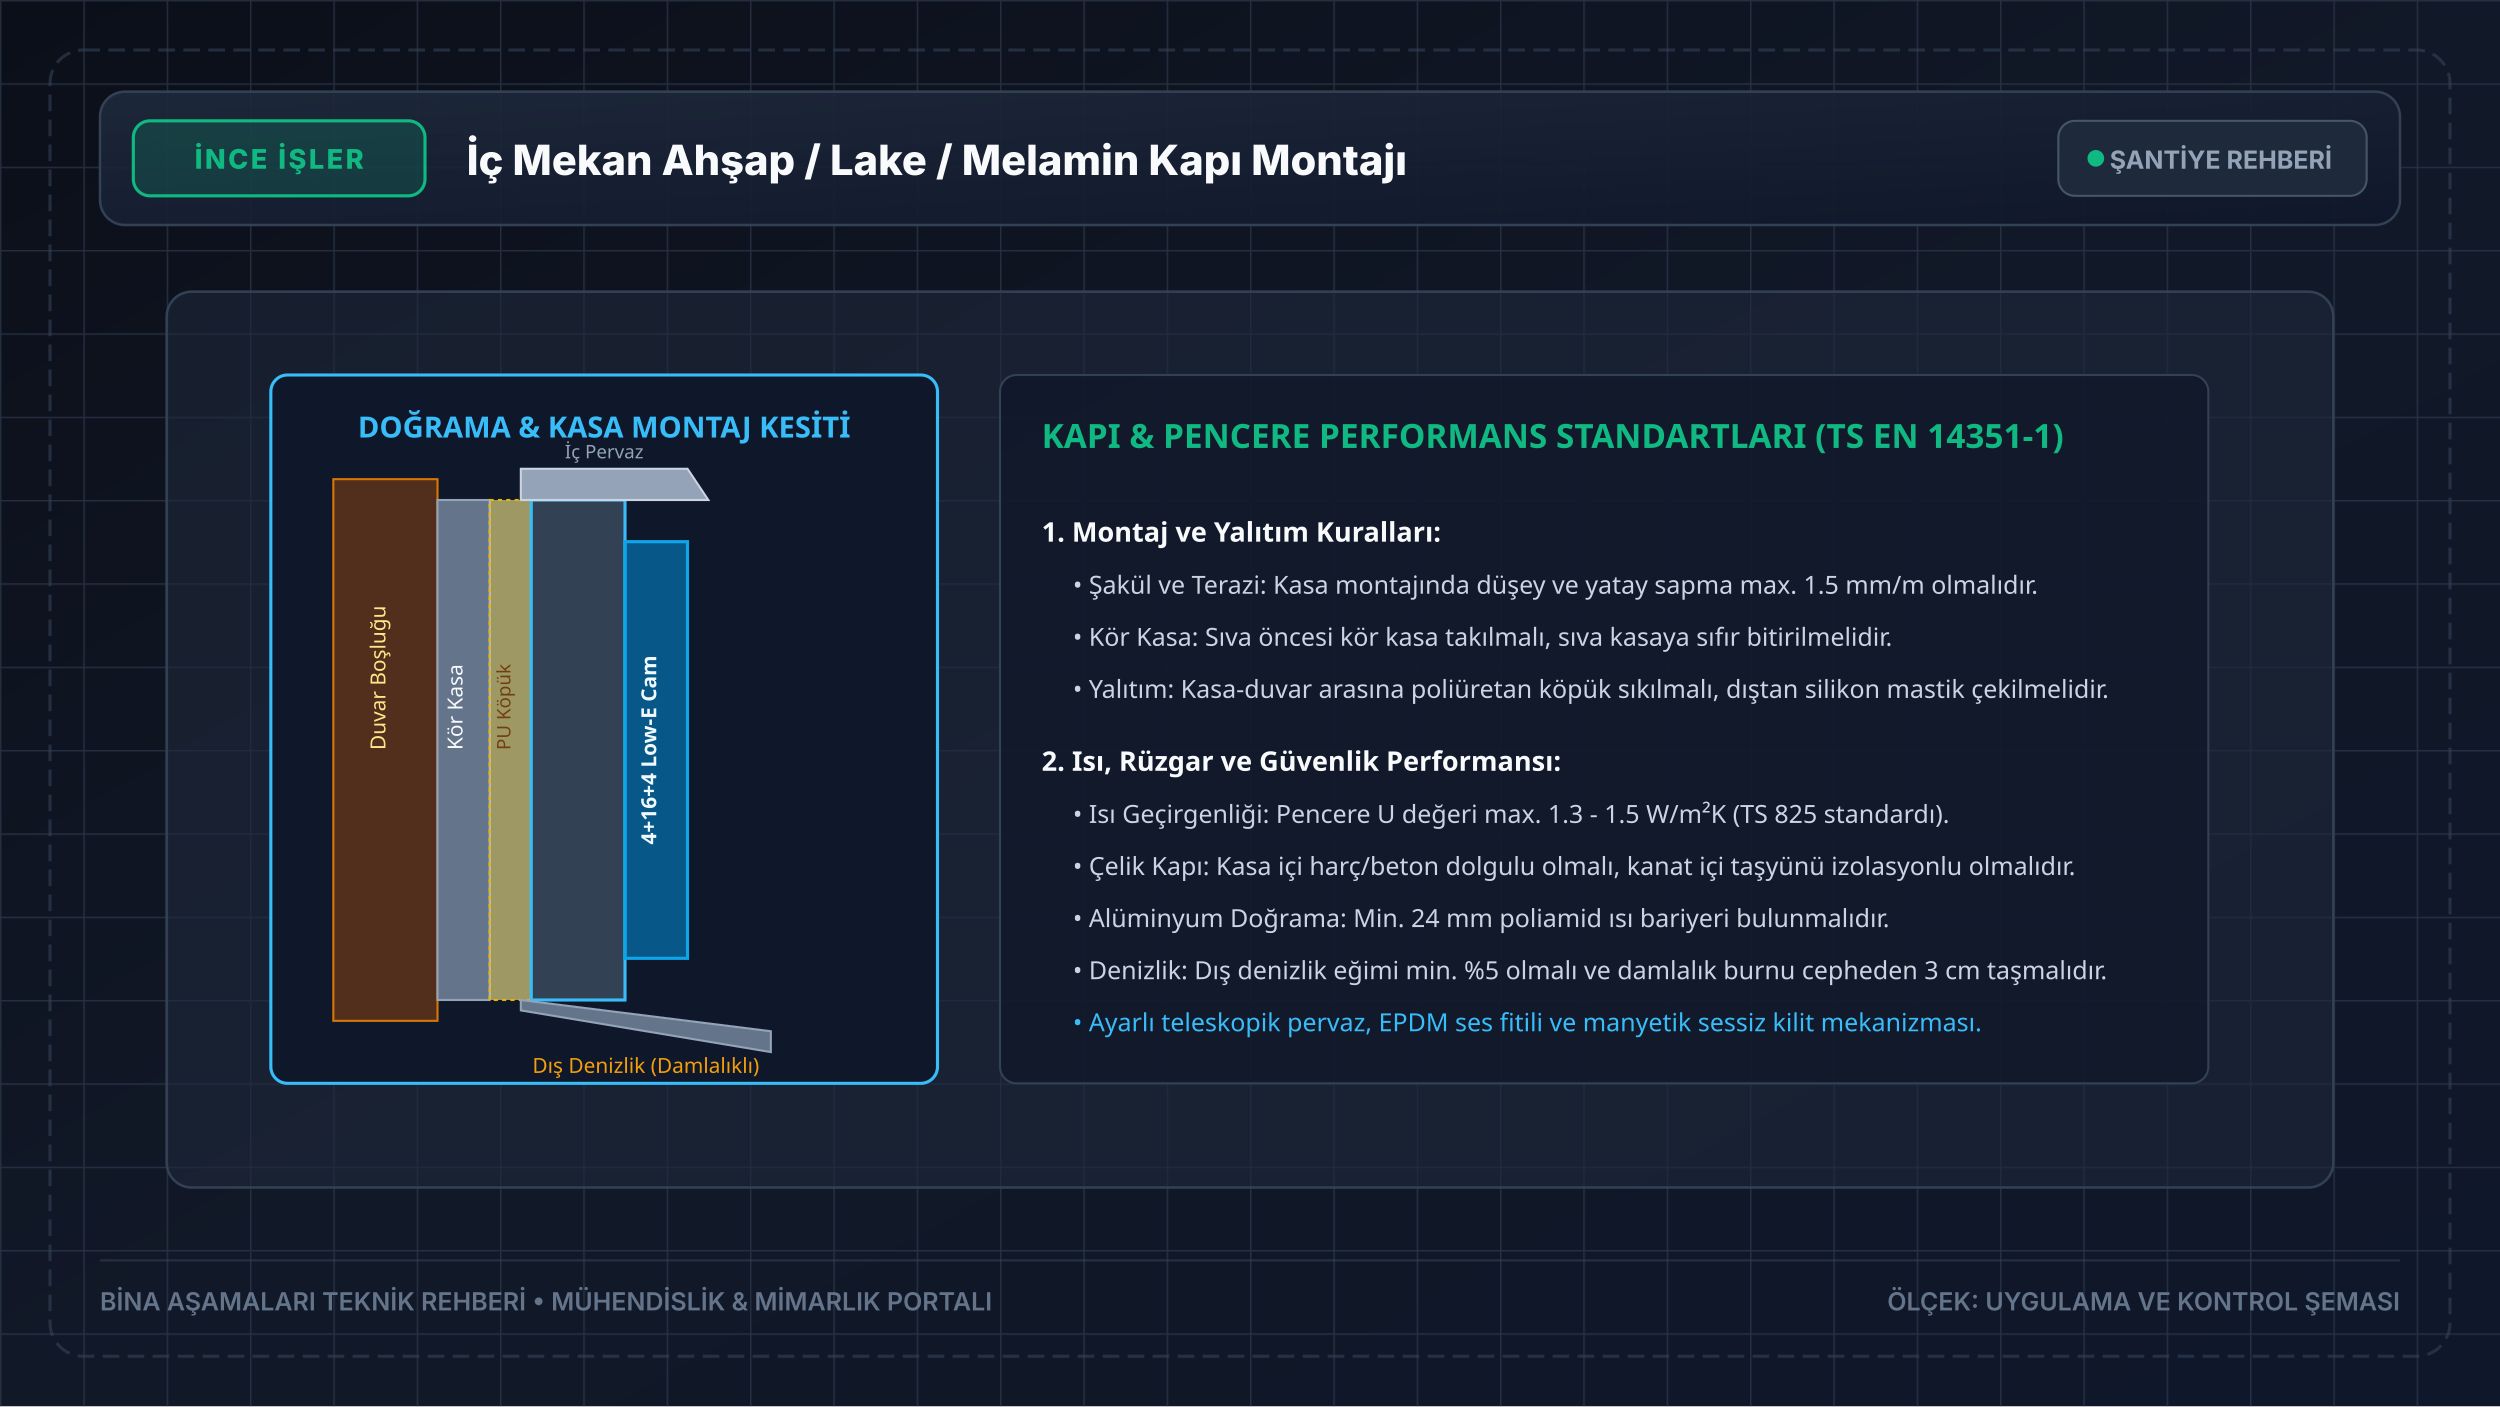
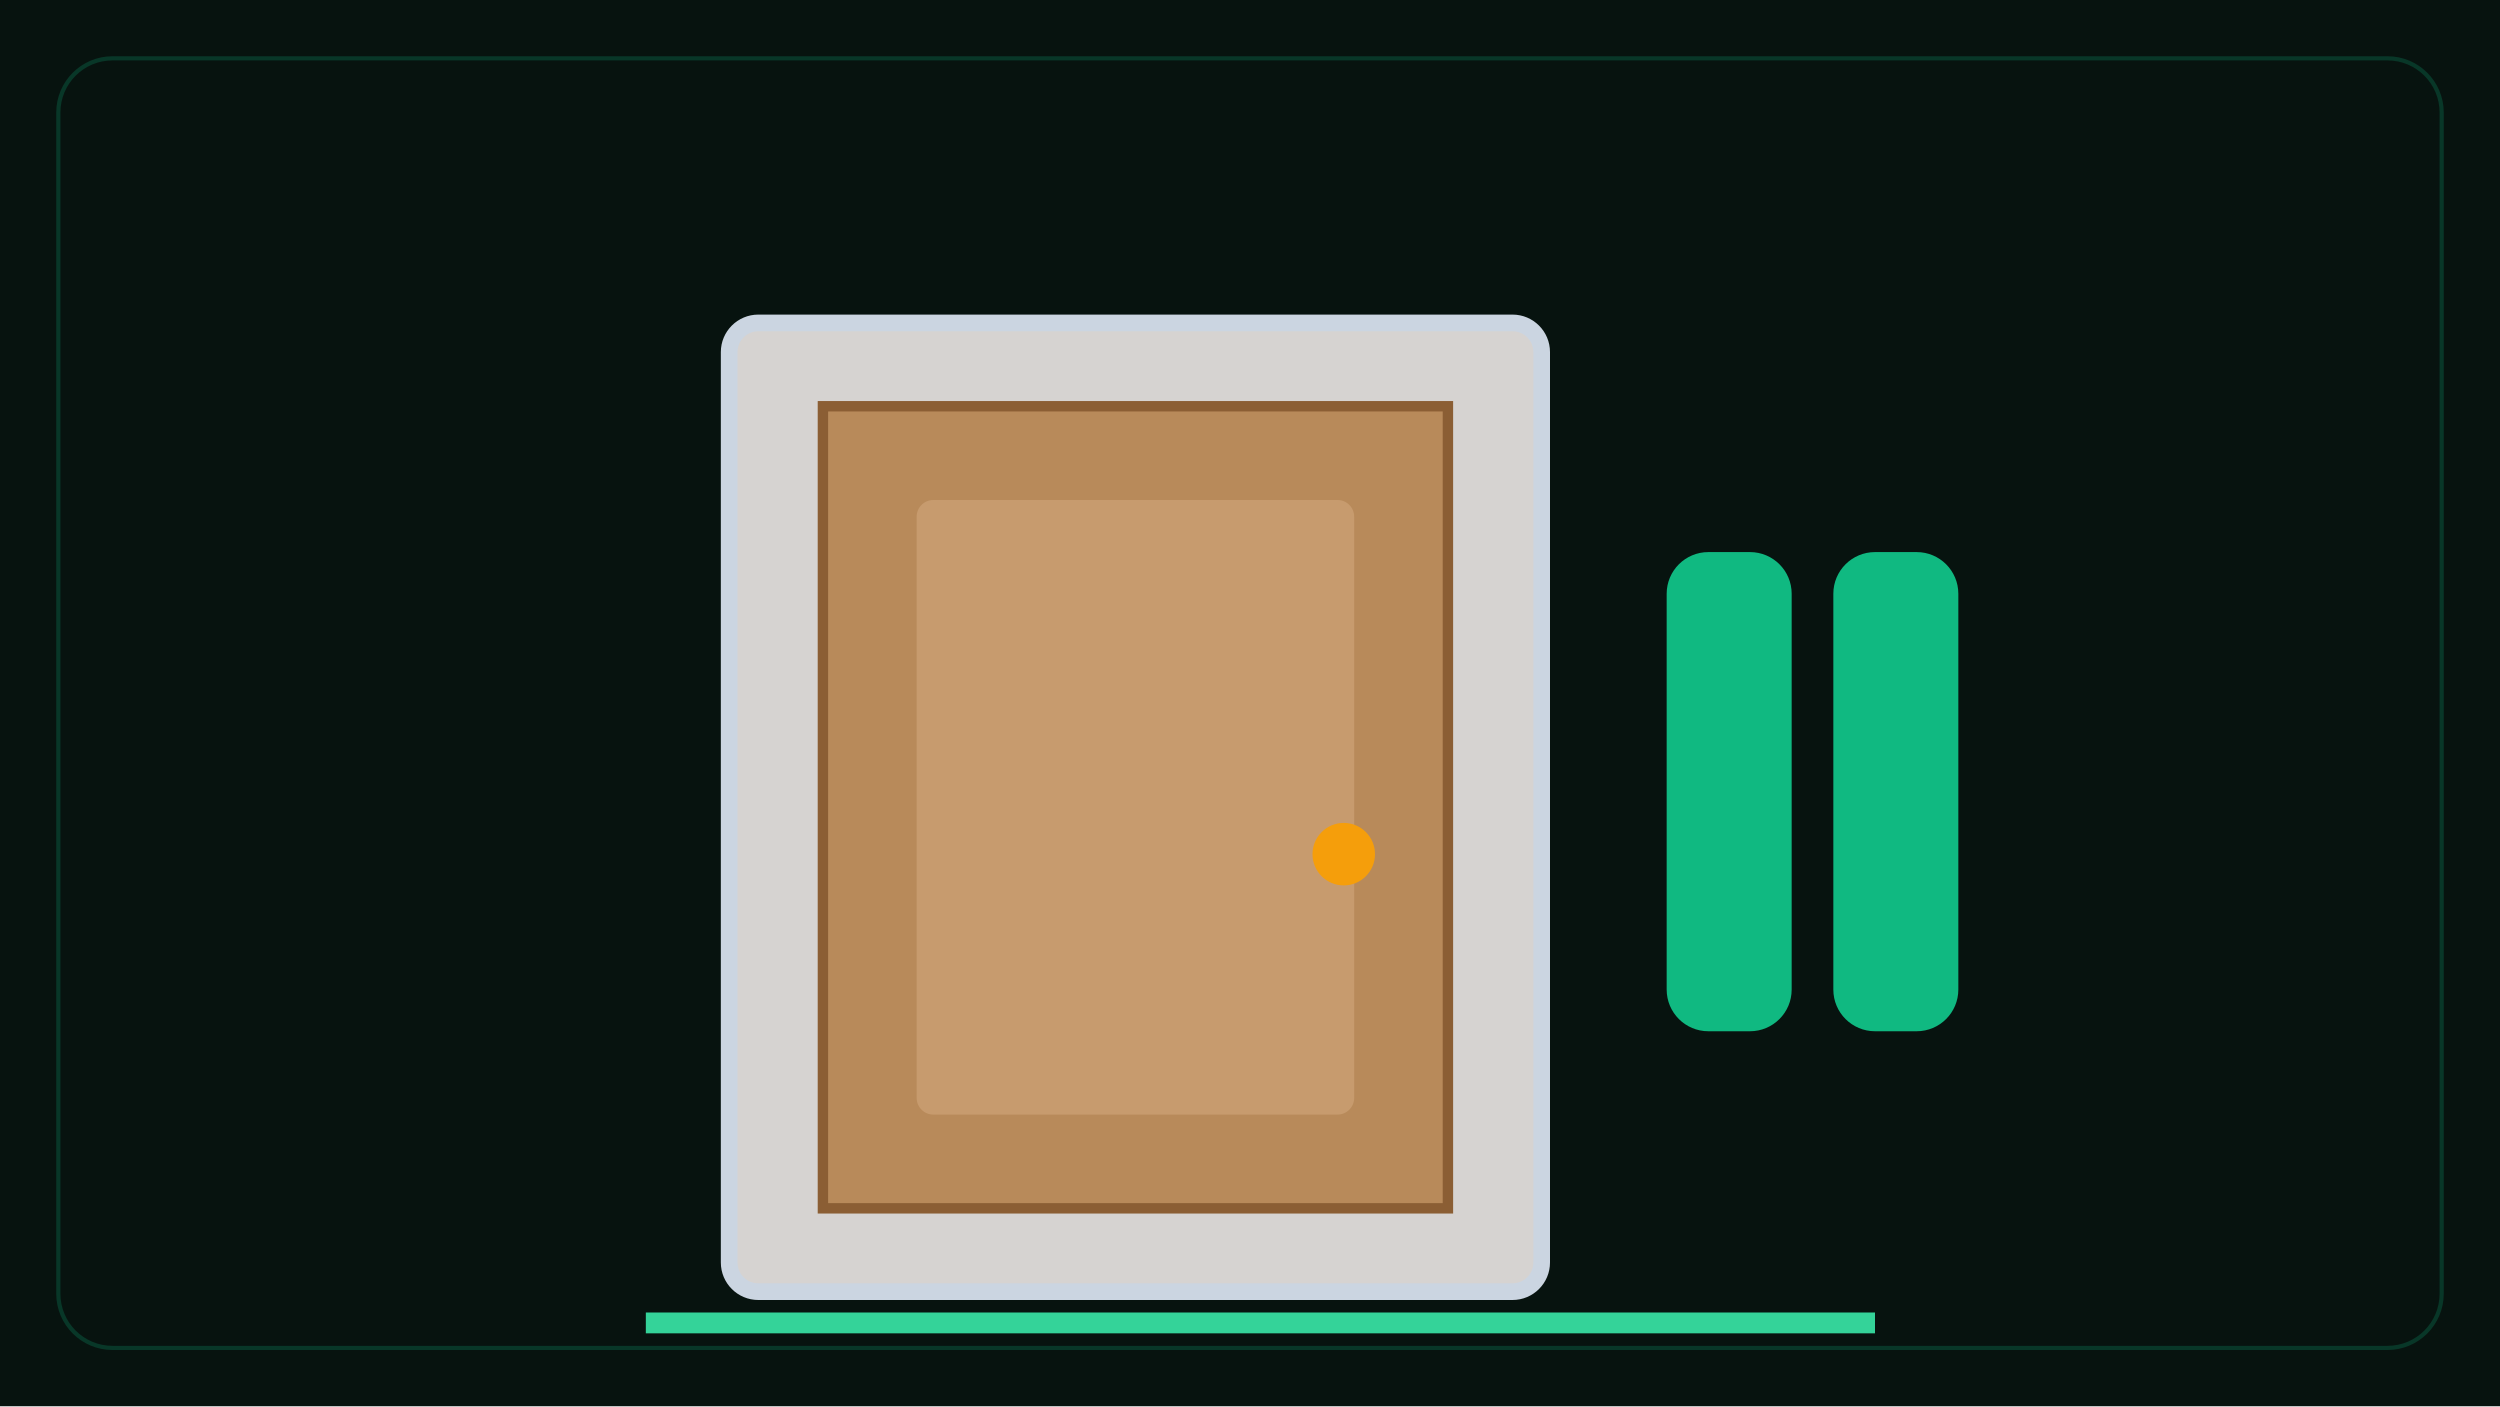
- <svg xmlns="http://www.w3.org/2000/svg" viewBox="0 0 1200 675" width="1200" height="675" fill="none">
-   <defs>
-     <linearGradient id="bgGrad" x1="0%" y1="0%" x2="100%" y2="100%">
-       <stop offset="0%" stop-color="#0b0f19" />
-       <stop offset="50%" stop-color="#111827" />
-       <stop offset="100%" stop-color="#0f172a" />
-     </linearGradient>
-     <linearGradient id="panelGrad" x1="0%" y1="0%" x2="100%" y2="100%">
-       <stop offset="0%" stop-color="#1e293b" stop-opacity="0.9" />
-       <stop offset="100%" stop-color="#0f172a" stop-opacity="0.95" />
-     </linearGradient>
-     <pattern id="blueprintGrid" width="40" height="40" patternUnits="userSpaceOnUse">
-       <path d="M 40 0 L 0 0 0 40" fill="none" stroke="#334155" stroke-width="0.75" stroke-opacity="0.3" />
-       <path d="M 200 0 L 0 0 0 200" fill="none" stroke="#334155" stroke-width="1.5" stroke-opacity="0.5" />
-     </pattern>
-   </defs>
-   <rect width="1200" height="675" fill="url(#bgGrad)" />
-   <rect width="1200" height="675" fill="url(#blueprintGrid)" />
-   <rect x="24" y="24" width="1152" height="627" rx="16" fill="none" stroke="#334155" stroke-width="1.5" stroke-dasharray="8 4" opacity="0.6" />
-   <g transform="translate(48, 44)">
-     <rect x="0" y="0" width="1104" height="64" rx="12" fill="url(#panelGrad)" stroke="#334155" stroke-width="1.2" />
-     <rect x="16" y="14" width="140" height="36" rx="8" fill="#10b981" fill-opacity="0.18" stroke="#10b981" stroke-width="1.5" />
-     <text x="86" y="37" fill="#10b981" font-family="system-ui, -apple-system, sans-serif" font-size="13" font-weight="800" text-anchor="middle" letter-spacing="1.2">İNCE İŞLER</text>
-     <text x="176" y="40" fill="#f8fafc" font-family="system-ui, -apple-system, sans-serif" font-size="20" font-weight="800">İç Mekan Ahşap / Lake / Melamin Kapı Montajı</text>
-     <rect x="940" y="14" width="148" height="36" rx="8" fill="#1e293b" stroke="#475569" stroke-width="1" />
-     <circle cx="958" cy="32" r="4" fill="#10b981" />
-     <text x="1018" y="37" fill="#94a3b8" font-family="system-ui, -apple-system, sans-serif" font-size="12" font-weight="700" text-anchor="middle">ŞANTİYE REHBERİ</text>
-   </g>
-   <g transform="translate(80, 140)">
-     <rect x="0" y="0" width="1040" height="430" rx="12" fill="#1e293b" fill-opacity="0.6" stroke="#334155" stroke-width="1.2" />
-     <g transform="translate(50, 40)">
-       <rect x="0" y="0" width="320" height="340" rx="8" fill="#0f172a" stroke="#38bdf8" stroke-width="1.5" />
-       <text x="160" y="30" fill="#38bdf8" font-family="system-ui, sans-serif" font-size="14" font-weight="800" text-anchor="middle">DOĞRAMA &amp; KASA MONTAJ KESİTİ</text>
-       <rect x="30" y="50" width="50" height="260" fill="#b45309" fill-opacity="0.4" stroke="#d97706" />
-       <text x="55" y="180" fill="#fde68a" font-family="system-ui, sans-serif" font-size="10" transform="rotate(-90 55 180)">Duvar Boşluğu</text>
-       <rect x="80" y="60" width="25" height="240" fill="#64748b" stroke="#94a3b8" />
-       <text x="92" y="180" fill="#f8fafc" font-family="system-ui, sans-serif" font-size="10" transform="rotate(-90 92 180)">Kör Kasa</text>
-       <rect x="105" y="60" width="20" height="240" fill="#fef08a" fill-opacity="0.6" stroke="#eab308" stroke-dasharray="2 2" />
-       <text x="115" y="180" fill="#713f12" font-family="system-ui, sans-serif" font-size="9" transform="rotate(-90 115 180)">PU Köpük</text>
-       <rect x="125" y="60" width="45" height="240" fill="#334155" stroke="#38bdf8" stroke-width="1.5" />
-       <rect x="170" y="80" width="30" height="200" fill="#0284c7" fill-opacity="0.6" stroke="#0ea5e9" stroke-width="1.5" />
-       <text x="185" y="180" fill="#f0f9ff" font-family="system-ui, sans-serif" font-size="10" font-weight="700" text-anchor="middle" transform="rotate(-90 185 180)">4+16+4 Low-E Cam</text>
-       <polygon points="120,60 210,60 200,45 120,45" fill="#94a3b8" stroke="#cbd5e1" />
-       <text x="160" y="40" fill="#94a3b8" font-family="system-ui, sans-serif" font-size="9" text-anchor="middle">İç Pervaz</text>
-       <polygon points="120,300 240,315 240,325 120,305" fill="#64748b" stroke="#94a3b8" />
-       <text x="180" y="335" fill="#f59e0b" font-family="system-ui, sans-serif" font-size="10" text-anchor="middle">Dış Denizlik (Damlalıklı)</text>
-     </g>
-     <g transform="translate(400, 40)">
-       <rect x="0" y="0" width="580" height="340" rx="8" fill="#0f172a" fill-opacity="0.8" stroke="#334155" stroke-width="1" />
-       <text x="20" y="35" fill="#10b981" font-family="system-ui, sans-serif" font-size="16" font-weight="800">KAPI &amp; PENCERE PERFORMANS STANDARTLARI (TS EN 14351-1)</text>
-       <g transform="translate(20, 60)">
-         <text x="0" y="20" fill="#f8fafc" font-family="system-ui, sans-serif" font-size="13" font-weight="700">1. Montaj ve Yalıtım Kuralları:</text>
-         <text x="15" y="45" fill="#cbd5e1" font-family="system-ui, sans-serif" font-size="12">• Şakül ve Terazi: Kasa montajında düşey ve yatay sapma max. 1.5 mm/m olmalıdır.</text>
-         <text x="15" y="70" fill="#cbd5e1" font-family="system-ui, sans-serif" font-size="12">• Kör Kasa: Sıva öncesi kör kasa takılmalı, sıva kasaya sıfır bitirilmelidir.</text>
-         <text x="15" y="95" fill="#cbd5e1" font-family="system-ui, sans-serif" font-size="12">• Yalıtım: Kasa-duvar arasına poliüretan köpük sıkılmalı, dıştan silikon mastik çekilmelidir.</text>
-         <text x="0" y="130" fill="#f8fafc" font-family="system-ui, sans-serif" font-size="13" font-weight="700">2. Isı, Rüzgar ve Güvenlik Performansı:</text>
-         <text x="15" y="155" fill="#cbd5e1" font-family="system-ui, sans-serif" font-size="12">• Isı Geçirgenliği: Pencere U değeri max. 1.3 - 1.5 W/m²K (TS 825 standardı).</text>
-         <text x="15" y="180" fill="#cbd5e1" font-family="system-ui, sans-serif" font-size="12">• Çelik Kapı: Kasa içi harç/beton dolgulu olmalı, kanat içi taşyünü izolasyonlu olmalıdır.</text>
-         <text x="15" y="205" fill="#cbd5e1" font-family="system-ui, sans-serif" font-size="12">• Alüminyum Doğrama: Min. 24 mm poliamid ısı bariyeri bulunmalıdır.</text>
-         <text x="15" y="230" fill="#cbd5e1" font-family="system-ui, sans-serif" font-size="12">• Denizlik: Dış denizlik eğimi min. %5 olmalı ve damlalık burnu cepheden 3 cm taşmalıdır.</text>
-         <text x="15" y="255" fill="#38bdf8" font-family="system-ui, sans-serif" font-size="12">• Ayarlı teleskopik pervaz, EPDM ses fitili ve manyetik sessiz kilit mekanizması.</text>
-       </g>
+ <svg xmlns="http://www.w3.org/2000/svg" viewBox="0 0 1200 675">
+   <rect width="1200" height="675" fill="#07130f" />
+   <g transform="translate(190 85)">
+     <rect x="160" y="70" width="390" height="465" rx="14" fill="#d6d3d1" stroke="#cbd5e1" stroke-width="8" />
+     <rect x="205" y="110" width="300" height="385" fill="#b88a5a" stroke="#8b5e34" stroke-width="5" />
+     <rect x="250" y="155" width="210" height="295" rx="8" fill="#c79b6e" />
+     <circle cx="455" cy="325" r="15" fill="#f59e0b" />
+     <path d="M120 550h590" stroke="#34d399" stroke-width="10" />
+     <g fill="#10b981">
+       <rect x="610" y="180" width="60" height="230" rx="20" />
+       <rect x="690" y="180" width="60" height="230" rx="20" />
    </g>
  </g>
-   <g transform="translate(48, 605)">
-     <line x1="0" y1="0" x2="1104" y2="0" stroke="#334155" stroke-width="1" opacity="0.6" />
-     <text x="0" y="24" fill="#64748b" font-family="system-ui, -apple-system, sans-serif" font-size="12" font-weight="600">BİNA AŞAMALARI TEKNİK REHBERİ • MÜHENDİSLİK &amp; MİMARLIK PORTALI</text>
-     <text x="1104" y="24" fill="#64748b" font-family="system-ui, -apple-system, sans-serif" font-size="12" font-weight="600" text-anchor="end">ÖLÇEK: UYGULAMA VE KONTROL ŞEMASI</text>
-   </g>
+   <rect x="28" y="28" width="1144" height="619" rx="26" fill="none" stroke="#10b981" stroke-opacity=".22" stroke-width="2" />
</svg>
